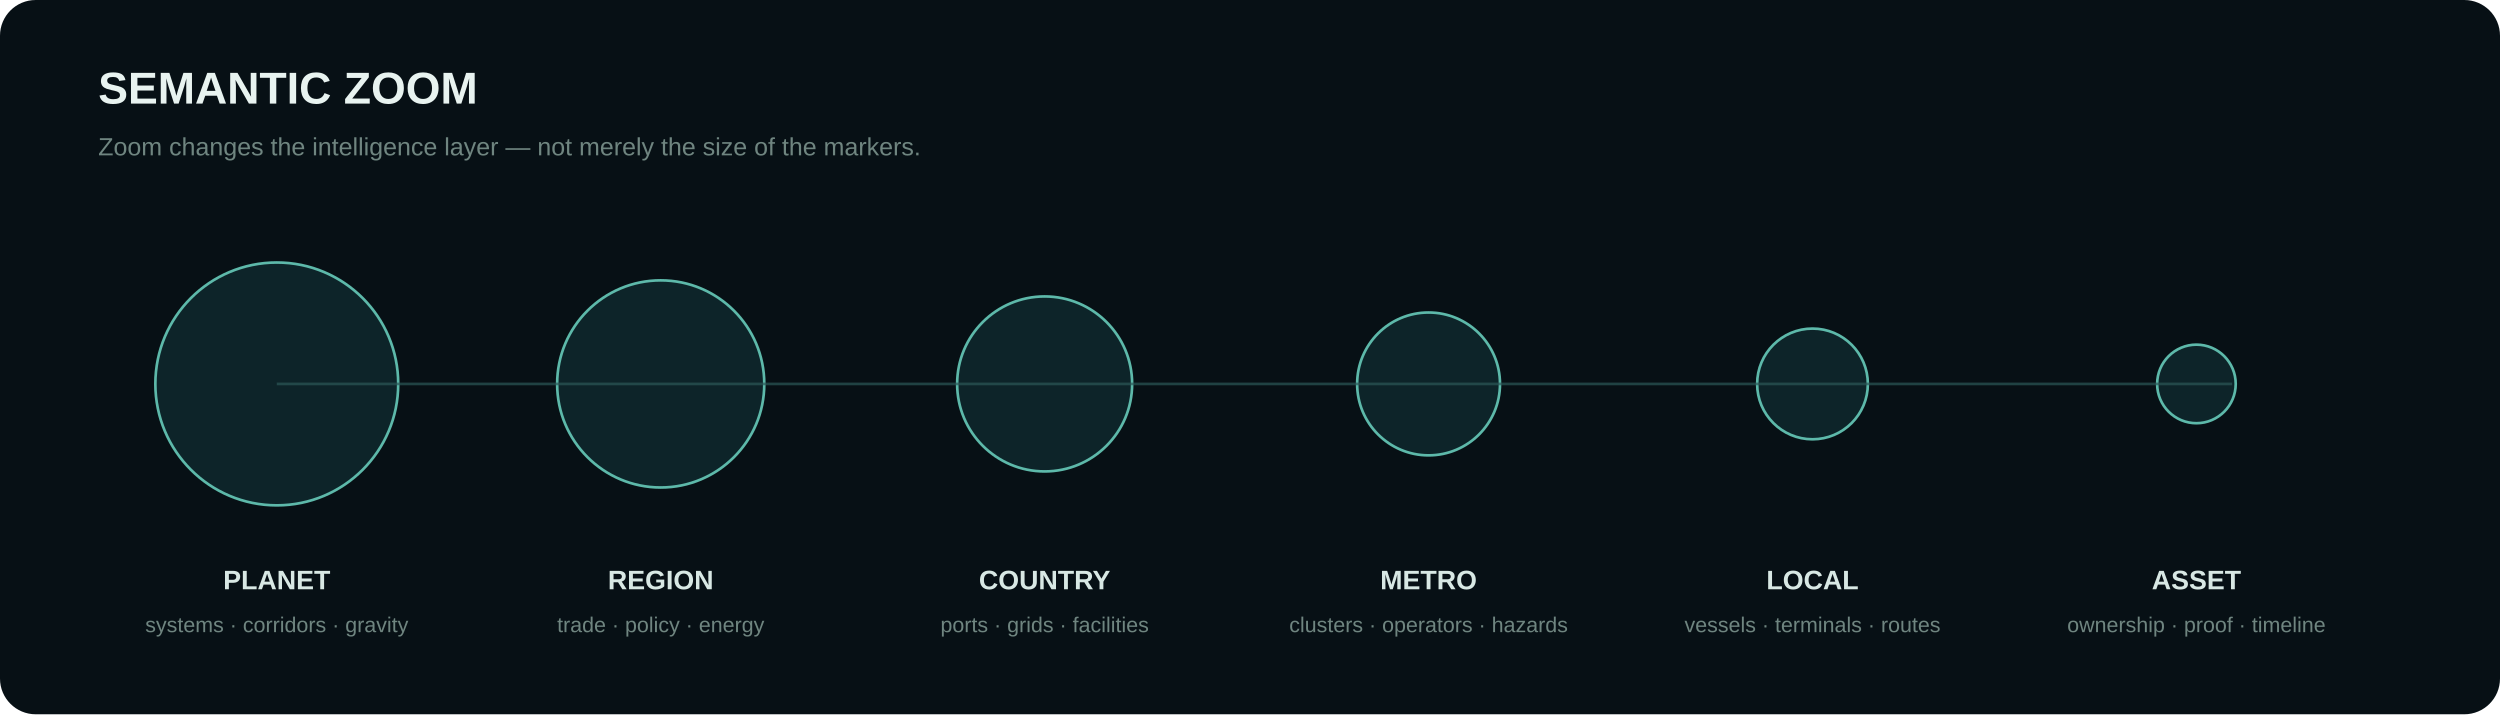
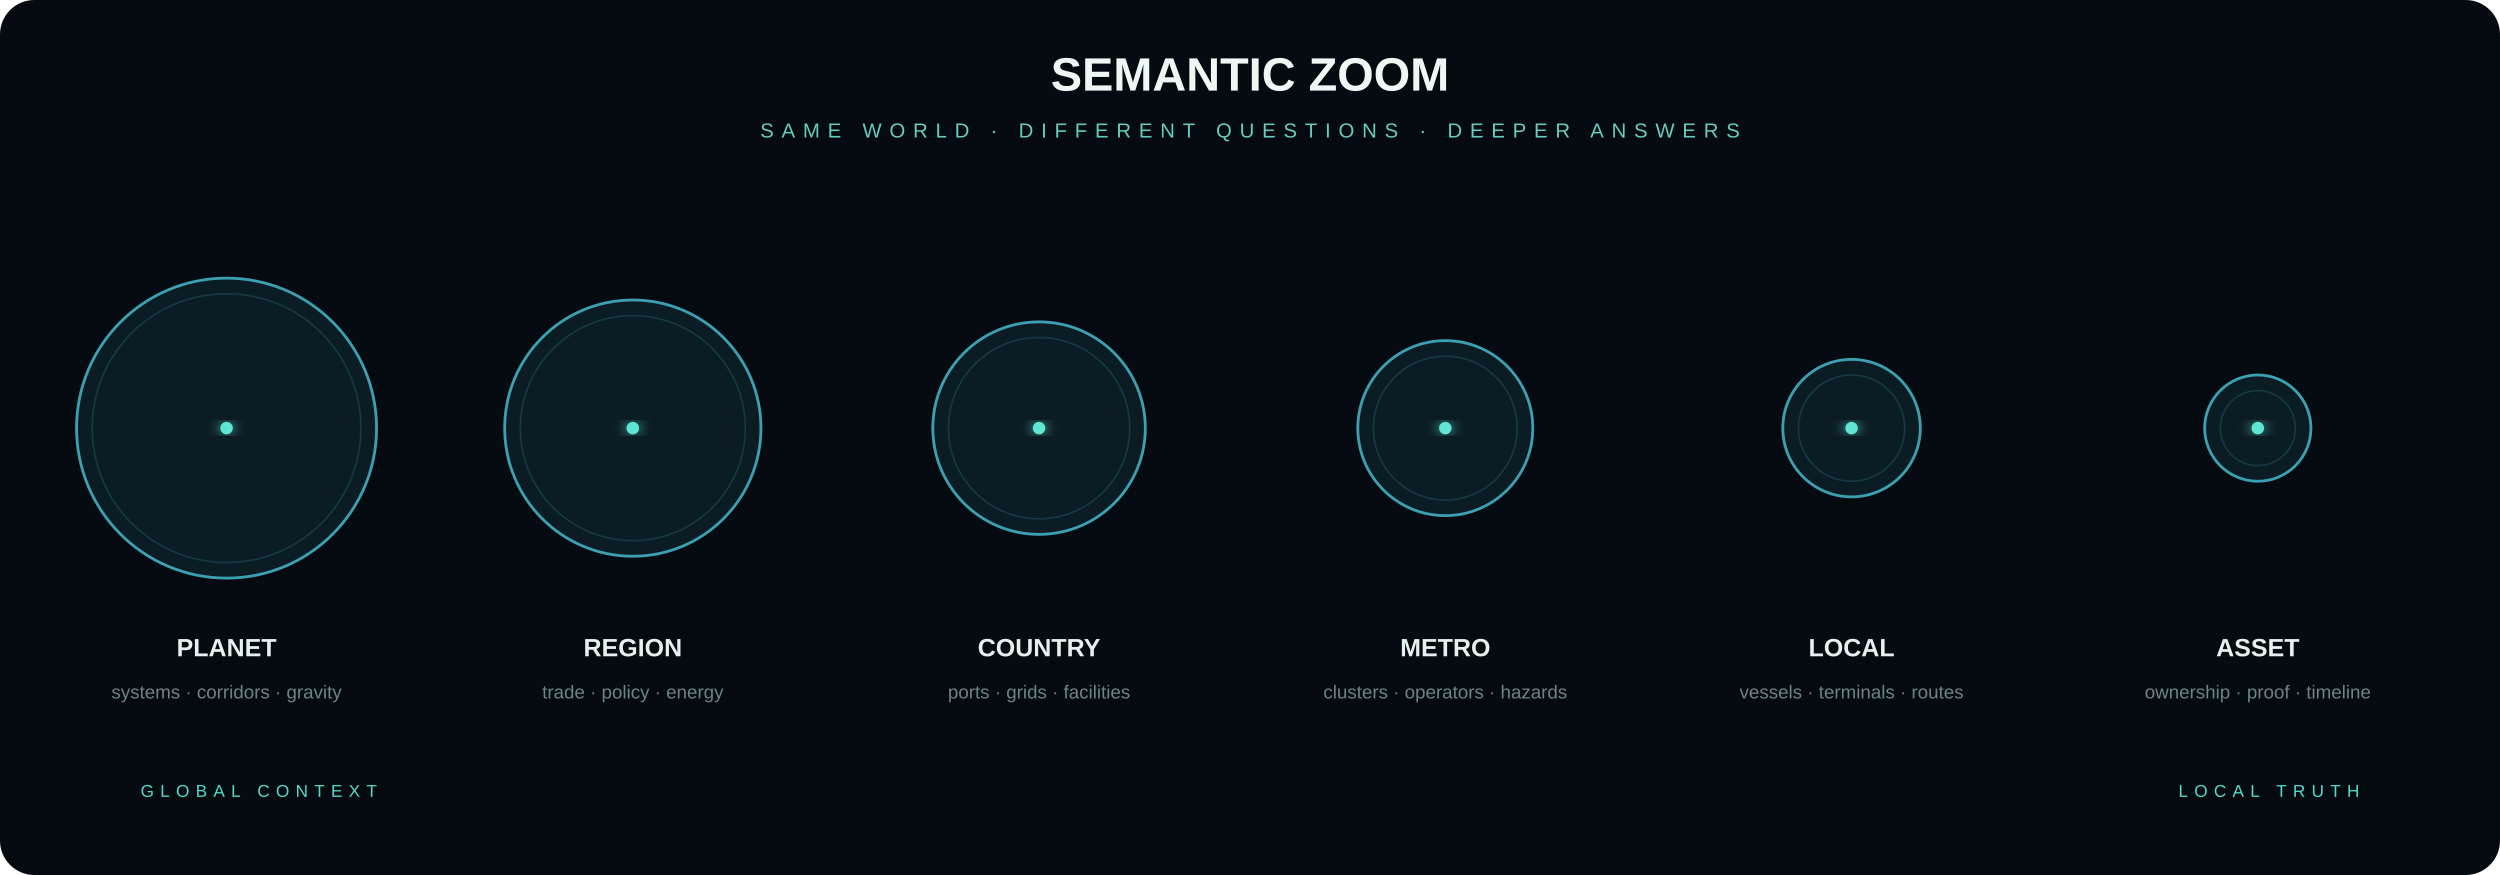
- <svg xmlns="http://www.w3.org/2000/svg" width="1400" height="400" viewBox="0 0 1400 400">
-   <rect width="1400" height="400" rx="20" fill="#071015" />
-   <text x="55" y="58" fill="#e8f3f0" font-family="Arial" font-size="25" font-weight="700">SEMANTIC ZOOM</text>
-   <text x="55" y="87" fill="#6f8580" font-family="Arial" font-size="14">Zoom changes the intelligence layer — not merely the size of the markers.</text>
-   <g font-family="Arial">
-     <circle cx="155" cy="215" r="68" fill="#0d2429" stroke="#5db9aa" stroke-width="1.5" />
-     <text x="155" y="330" text-anchor="middle" fill="#d8e8e4" font-size="15" font-weight="700">PLANET</text>
-     <text x="155" y="354" text-anchor="middle" fill="#6f8580" font-size="12">systems · corridors · gravity</text>
-     <circle cx="370" cy="215" r="58" fill="#0d2429" stroke="#5db9aa" stroke-width="1.5" />
-     <text x="370" y="330" text-anchor="middle" fill="#d8e8e4" font-size="15" font-weight="700">REGION</text>
-     <text x="370" y="354" text-anchor="middle" fill="#6f8580" font-size="12">trade · policy · energy</text>
-     <circle cx="585" cy="215" r="49" fill="#0d2429" stroke="#5db9aa" stroke-width="1.5" />
-     <text x="585" y="330" text-anchor="middle" fill="#d8e8e4" font-size="15" font-weight="700">COUNTRY</text>
-     <text x="585" y="354" text-anchor="middle" fill="#6f8580" font-size="12">ports · grids · facilities</text>
-     <circle cx="800" cy="215" r="40" fill="#0d2429" stroke="#5db9aa" stroke-width="1.5" />
-     <text x="800" y="330" text-anchor="middle" fill="#d8e8e4" font-size="15" font-weight="700">METRO</text>
-     <text x="800" y="354" text-anchor="middle" fill="#6f8580" font-size="12">clusters · operators · hazards</text>
-     <circle cx="1015" cy="215" r="31" fill="#0d2429" stroke="#5db9aa" stroke-width="1.5" />
-     <text x="1015" y="330" text-anchor="middle" fill="#d8e8e4" font-size="15" font-weight="700">LOCAL</text>
-     <text x="1015" y="354" text-anchor="middle" fill="#6f8580" font-size="12">vessels · terminals · routes</text>
-     <circle cx="1230" cy="215" r="22" fill="#0d2429" stroke="#5db9aa" stroke-width="1.5" />
-     <text x="1230" y="330" text-anchor="middle" fill="#d8e8e4" font-size="15" font-weight="700">ASSET</text>
-     <text x="1230" y="354" text-anchor="middle" fill="#6f8580" font-size="12">ownership · proof · timeline</text>
+ <svg xmlns="http://www.w3.org/2000/svg" width="1600" height="560" viewBox="0 0 1600 560" role="img" aria-labelledby="t">
+   <defs>
+     <linearGradient id="z" x1="0" x2="1">
+       <stop stop-color="#2de6d0" />
+       <stop offset=".52" stop-color="#31a9ff" />
+       <stop offset="1" stop-color="#8b62ff" />
+     </linearGradient>
+     <filter id="g">
+       <feGaussianBlur stdDeviation="4" result="b" />
+       <feMerge>
+         <feMergeNode in="b" />
+         <feMergeNode in="SourceGraphic" />
+       </feMerge>
+     </filter>
+   </defs>
+   <rect width="1600" height="560" rx="22" fill="#050b10" />
+   <text x="800" y="58" text-anchor="middle" fill="#edf7f4" font-family="Arial" font-size="30" font-weight="700">SEMANTIC ZOOM</text>
+   <text x="800" y="88" text-anchor="middle" fill="#67cdbf" font-family="Arial" font-size="13" letter-spacing="5">SAME WORLD · DIFFERENT QUESTIONS · DEEPER ANSWERS</text>
+   <path d="M118 274 H1482" stroke="url(#z)" stroke-width="2" />
+   <g>
+     <circle cx="145" cy="274" r="96" fill="#0c1c24" stroke="#3d9fb2" stroke-width="1.8" />
+     <circle cx="145" cy="274" r="86" fill="none" stroke="#163946" />
+     <text x="145" y="420" text-anchor="middle" fill="#e5f1ee" font-family="Arial" font-size="16" font-weight="700">PLANET</text>
+     <text x="145" y="447" text-anchor="middle" fill="#6d8580" font-family="Arial" font-size="12">systems · corridors · gravity</text>
  </g>
-   <path d="M155 215 H1250" stroke="#2b5757" stroke-width="1.5" opacity=".7" />
+   <g>
+     <circle cx="405" cy="274" r="82" fill="#0c1c24" stroke="#3d9fb2" stroke-width="1.8" />
+     <circle cx="405" cy="274" r="72" fill="none" stroke="#163946" />
+     <text x="405" y="420" text-anchor="middle" fill="#e5f1ee" font-family="Arial" font-size="16" font-weight="700">REGION</text>
+     <text x="405" y="447" text-anchor="middle" fill="#6d8580" font-family="Arial" font-size="12">trade · policy · energy</text>
+   </g>
+   <g>
+     <circle cx="665" cy="274" r="68" fill="#0c1c24" stroke="#3d9fb2" stroke-width="1.8" />
+     <circle cx="665" cy="274" r="58" fill="none" stroke="#163946" />
+     <text x="665" y="420" text-anchor="middle" fill="#e5f1ee" font-family="Arial" font-size="16" font-weight="700">COUNTRY</text>
+     <text x="665" y="447" text-anchor="middle" fill="#6d8580" font-family="Arial" font-size="12">ports · grids · facilities</text>
+   </g>
+   <g>
+     <circle cx="925" cy="274" r="56" fill="#0c1c24" stroke="#3d9fb2" stroke-width="1.8" />
+     <circle cx="925" cy="274" r="46" fill="none" stroke="#163946" />
+     <text x="925" y="420" text-anchor="middle" fill="#e5f1ee" font-family="Arial" font-size="16" font-weight="700">METRO</text>
+     <text x="925" y="447" text-anchor="middle" fill="#6d8580" font-family="Arial" font-size="12">clusters · operators · hazards</text>
+   </g>
+   <g>
+     <circle cx="1185" cy="274" r="44" fill="#0c1c24" stroke="#3d9fb2" stroke-width="1.8" />
+     <circle cx="1185" cy="274" r="34" fill="none" stroke="#163946" />
+     <text x="1185" y="420" text-anchor="middle" fill="#e5f1ee" font-family="Arial" font-size="16" font-weight="700">LOCAL</text>
+     <text x="1185" y="447" text-anchor="middle" fill="#6d8580" font-family="Arial" font-size="12">vessels · terminals · routes</text>
+   </g>
+   <g>
+     <circle cx="1445" cy="274" r="34" fill="#0c1c24" stroke="#3d9fb2" stroke-width="1.8" />
+     <circle cx="1445" cy="274" r="24" fill="none" stroke="#163946" />
+     <text x="1445" y="420" text-anchor="middle" fill="#e5f1ee" font-family="Arial" font-size="16" font-weight="700">ASSET</text>
+     <text x="1445" y="447" text-anchor="middle" fill="#6d8580" font-family="Arial" font-size="12">ownership · proof · timeline</text>
+   </g>
+   <g fill="#5fe5d3" filter="url(#g)">
+     <circle cx="145" cy="274" r="4" />
+     <circle cx="405" cy="274" r="4" />
+     <circle cx="665" cy="274" r="4" />
+     <circle cx="925" cy="274" r="4" />
+     <circle cx="1185" cy="274" r="4" />
+     <circle cx="1445" cy="274" r="4" />
+   </g>
+   <text x="90" y="510" fill="#54dccc" font-family="Arial" font-size="11" letter-spacing="4">GLOBAL CONTEXT</text>
+   <text x="1510" y="510" text-anchor="end" fill="#54dccc" font-family="Arial" font-size="11" letter-spacing="4">LOCAL TRUTH</text>
</svg>
